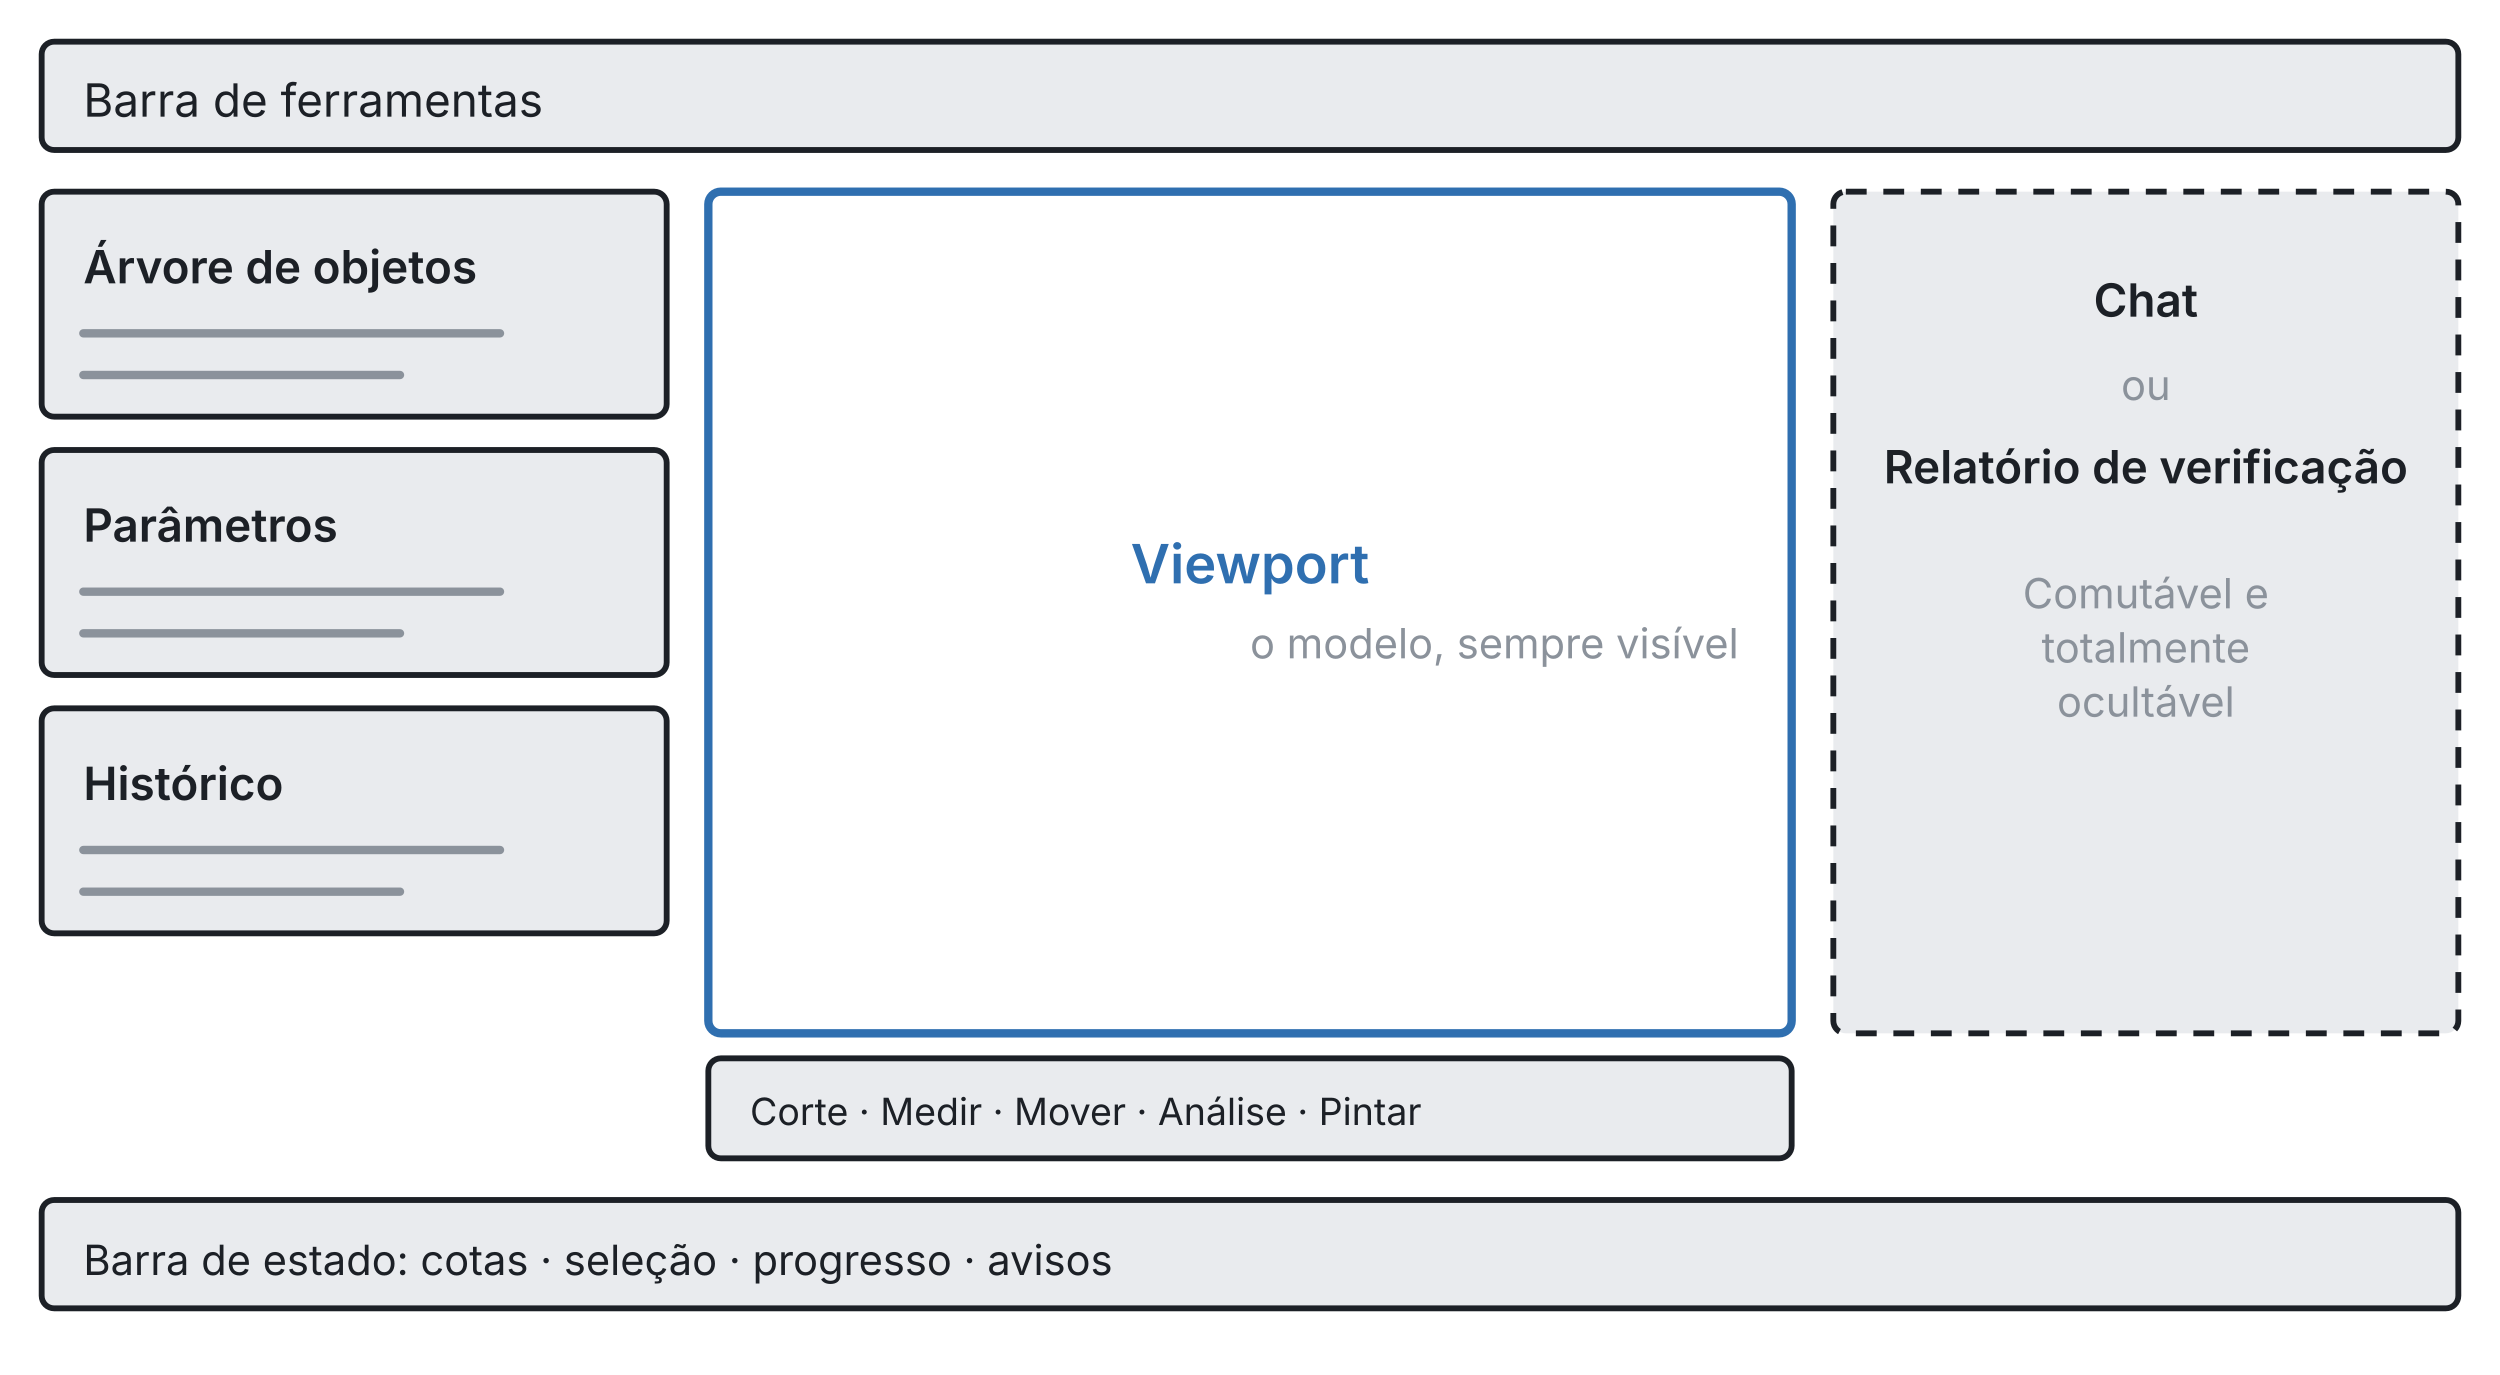
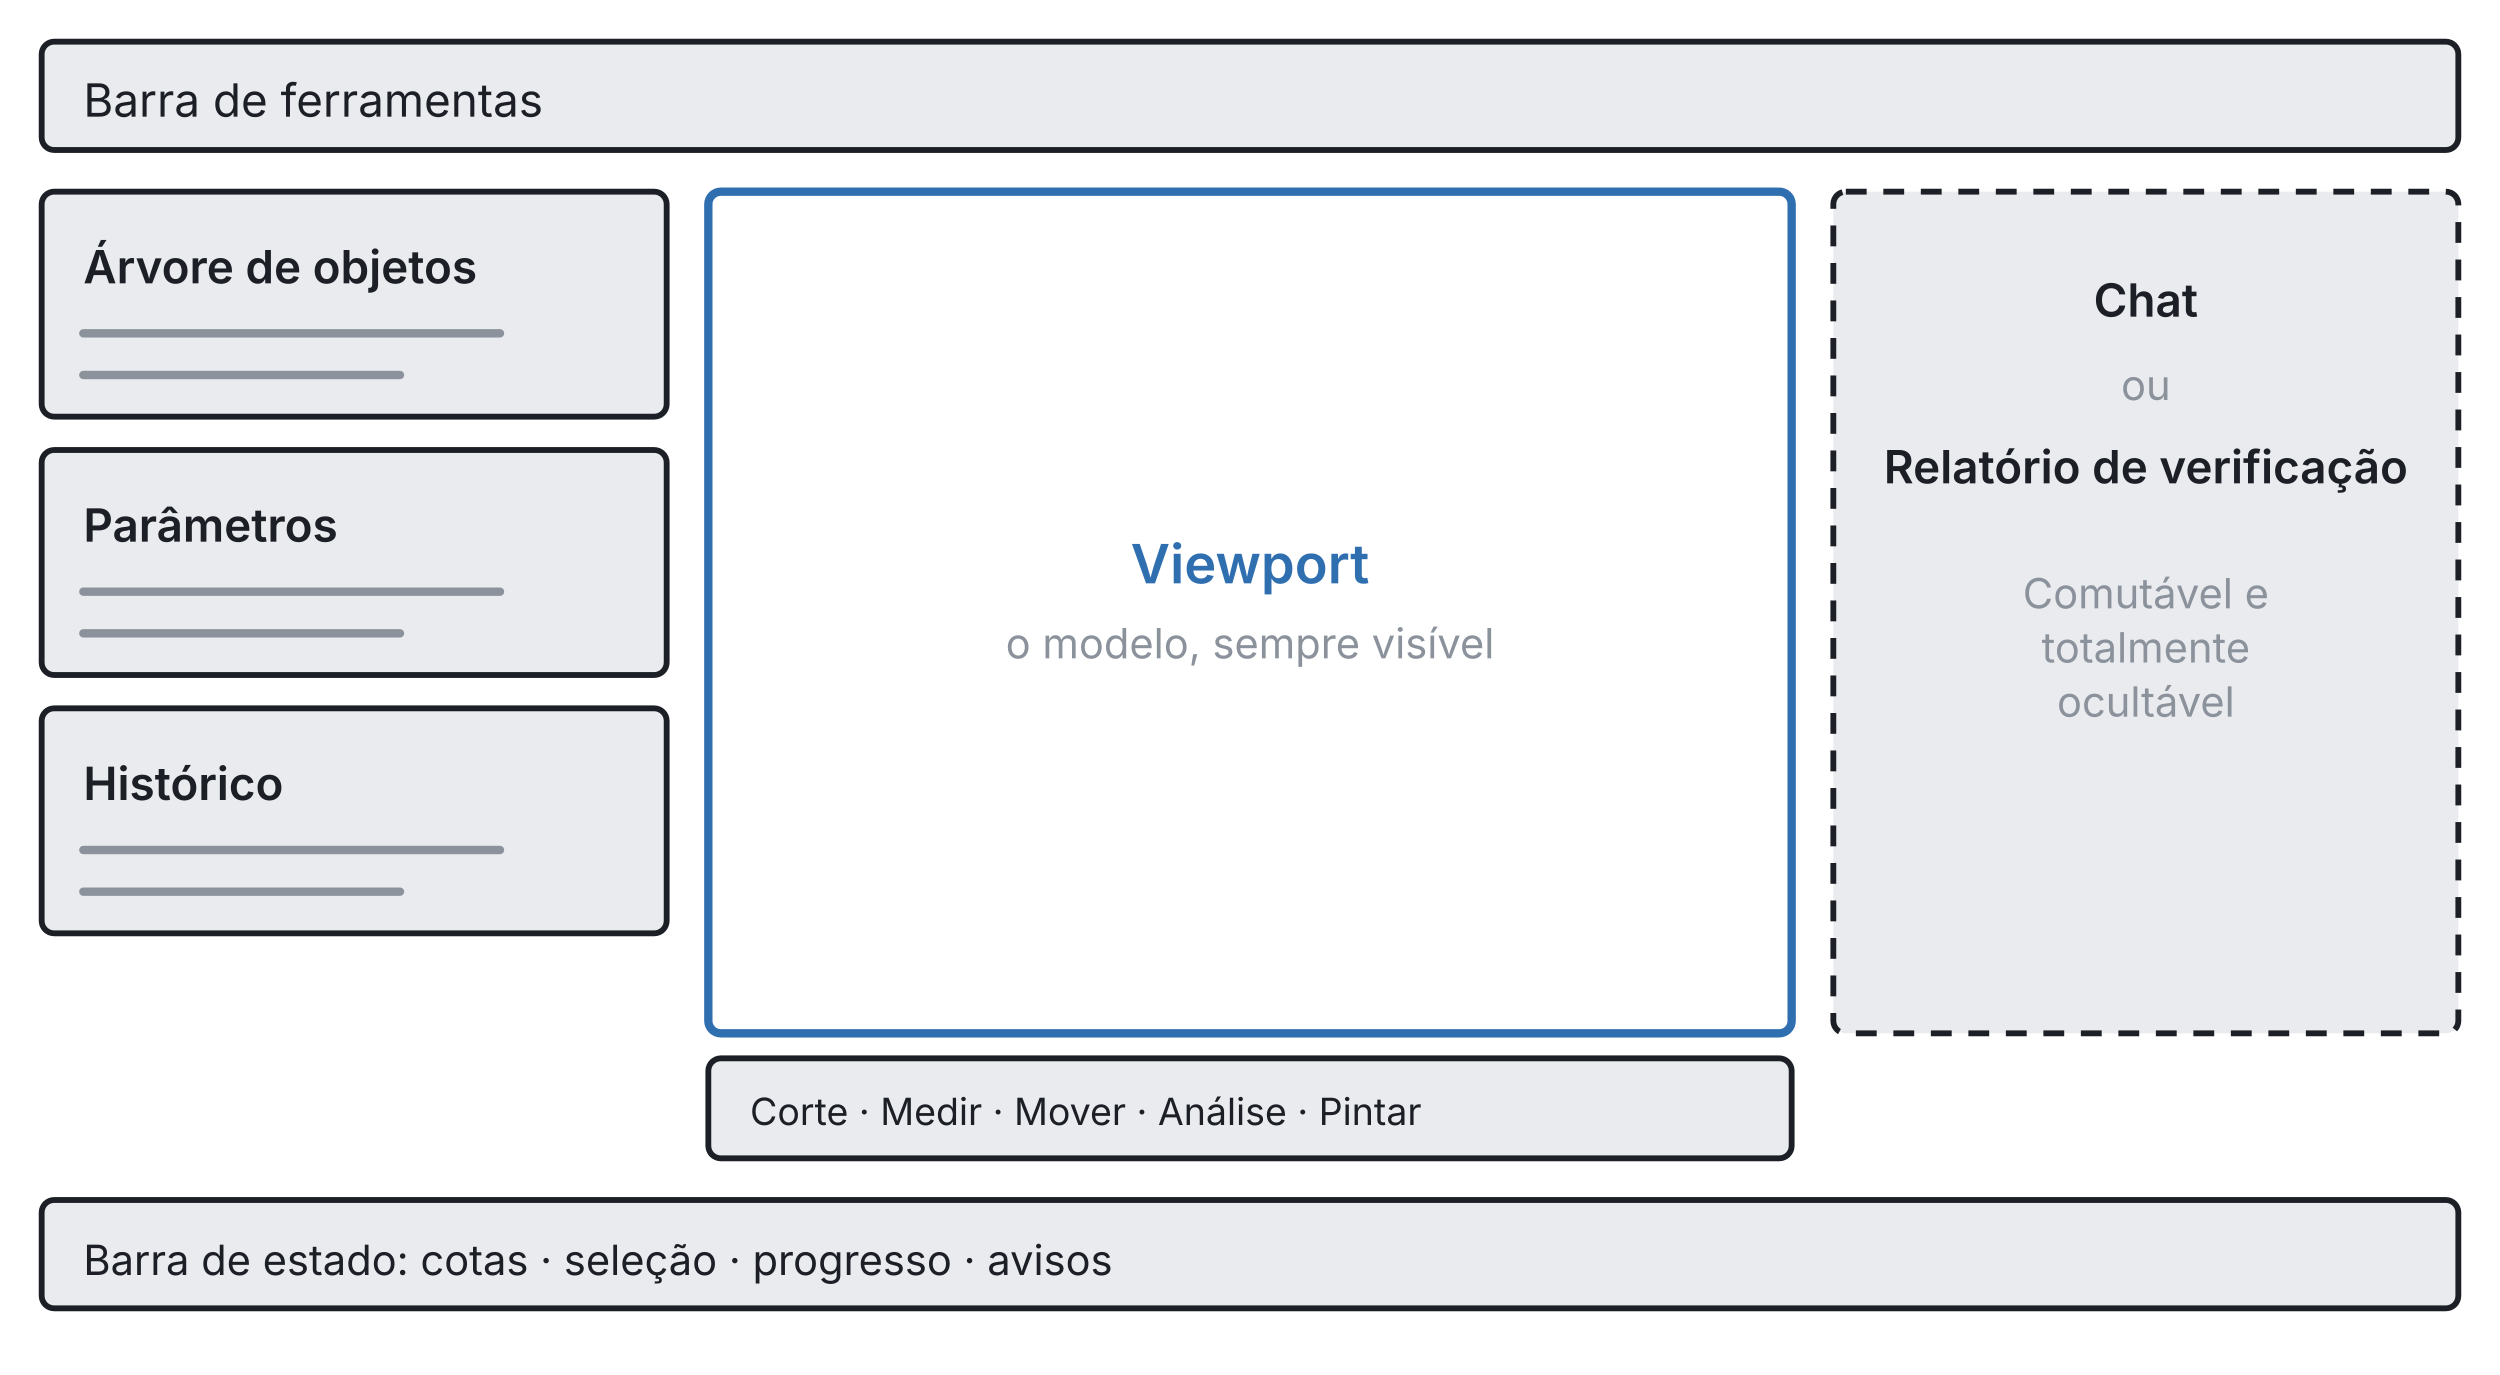
<svg xmlns="http://www.w3.org/2000/svg" viewBox="0 0 600 330" width="600" height="330">
  <rect x="0" y="0" width="600" height="330" fill="#ffffff" />
  <rect x="10" y="10" width="580" height="26" rx="3" fill="#e9ebee" stroke="#1c2026" stroke-width="1.4" />
  <text x="20" y="28" fill="#1c2026" font-size="11" font-family="system-ui, -apple-system, Segoe UI, sans-serif" text-anchor="start">Barra de ferramentas</text>
  <rect x="10" y="46" width="150" height="54" rx="3" fill="#e9ebee" stroke="#1c2026" stroke-width="1.4" />
  <text x="20" y="68" fill="#1c2026" font-size="11" font-family="system-ui, -apple-system, Segoe UI, sans-serif" text-anchor="start" font-weight="600">Árvore de objetos</text>
  <line x1="20" y1="80" x2="120" y2="80" stroke="#8b929b" stroke-width="2" stroke-linecap="round" />
  <line x1="20" y1="90" x2="96" y2="90" stroke="#8b929b" stroke-width="2" stroke-linecap="round" />
  <rect x="10" y="108" width="150" height="54" rx="3" fill="#e9ebee" stroke="#1c2026" stroke-width="1.4" />
  <text x="20" y="130" fill="#1c2026" font-size="11" font-family="system-ui, -apple-system, Segoe UI, sans-serif" text-anchor="start" font-weight="600">Parâmetros</text>
  <line x1="20" y1="142" x2="120" y2="142" stroke="#8b929b" stroke-width="2" stroke-linecap="round" />
  <line x1="20" y1="152" x2="96" y2="152" stroke="#8b929b" stroke-width="2" stroke-linecap="round" />
  <rect x="10" y="170" width="150" height="54" rx="3" fill="#e9ebee" stroke="#1c2026" stroke-width="1.4" />
  <text x="20" y="192" fill="#1c2026" font-size="11" font-family="system-ui, -apple-system, Segoe UI, sans-serif" text-anchor="start" font-weight="600">Histórico</text>
  <line x1="20" y1="204" x2="120" y2="204" stroke="#8b929b" stroke-width="2" stroke-linecap="round" />
  <line x1="20" y1="214" x2="96" y2="214" stroke="#8b929b" stroke-width="2" stroke-linecap="round" />
  <rect x="170" y="46" width="260" height="202" rx="3" fill="none" stroke="#2f6fb0" stroke-width="2" />
  <text x="300" y="140" fill="#2f6fb0" font-size="13" font-family="system-ui, -apple-system, Segoe UI, sans-serif" text-anchor="middle" font-weight="600">Viewport</text>
-   <text x="300" y="158" fill="#8b929b" font-size="10" font-family="system-ui, -apple-system, Segoe UI, sans-serif" text-anchor="start">o modelo, sempre visível</text>
+   <text x="300" y="158" fill="#8b929b" font-size="10" font-family="system-ui, -apple-system, Segoe UI, sans-serif" text-anchor="middle">o modelo, sempre visível</text>
  <rect x="440" y="46" width="150" height="202" rx="3" fill="#e9ebee" stroke="#1c2026" stroke-width="1.4" stroke-dasharray="5 4" />
  <text x="515" y="76" fill="#1c2026" font-size="11" font-family="system-ui, -apple-system, Segoe UI, sans-serif" text-anchor="middle" font-weight="600">Chat</text>
  <text x="515" y="96" fill="#8b929b" font-size="10" font-family="system-ui, -apple-system, Segoe UI, sans-serif" text-anchor="middle">ou</text>
  <text x="515" y="116" fill="#1c2026" font-size="11" font-family="system-ui, -apple-system, Segoe UI, sans-serif" text-anchor="middle" font-weight="600">Relatório de verificação</text>
  <text x="515" y="146" fill="#8b929b" font-size="10" font-family="system-ui, -apple-system, Segoe UI, sans-serif" text-anchor="middle">Comutável e</text>
  <text x="515" y="159" fill="#8b929b" font-size="10" font-family="system-ui, -apple-system, Segoe UI, sans-serif" text-anchor="middle">totalmente</text>
  <text x="515" y="172" fill="#8b929b" font-size="10" font-family="system-ui, -apple-system, Segoe UI, sans-serif" text-anchor="middle">ocultável</text>
  <rect x="170" y="254" width="260" height="24" rx="3" fill="#e9ebee" stroke="#1c2026" stroke-width="1.4" />
  <text x="180" y="270" fill="#1c2026" font-size="9" font-family="system-ui, -apple-system, Segoe UI, sans-serif" text-anchor="start">Corte · Medir · Mover · Análise · Pintar</text>
  <rect x="10" y="288" width="580" height="26" rx="3" fill="#e9ebee" stroke="#1c2026" stroke-width="1.4" />
  <text x="20" y="306" fill="#1c2026" font-size="10" font-family="system-ui, -apple-system, Segoe UI, sans-serif" text-anchor="start">Barra de estado: cotas · seleção · progresso · avisos</text>
</svg>
